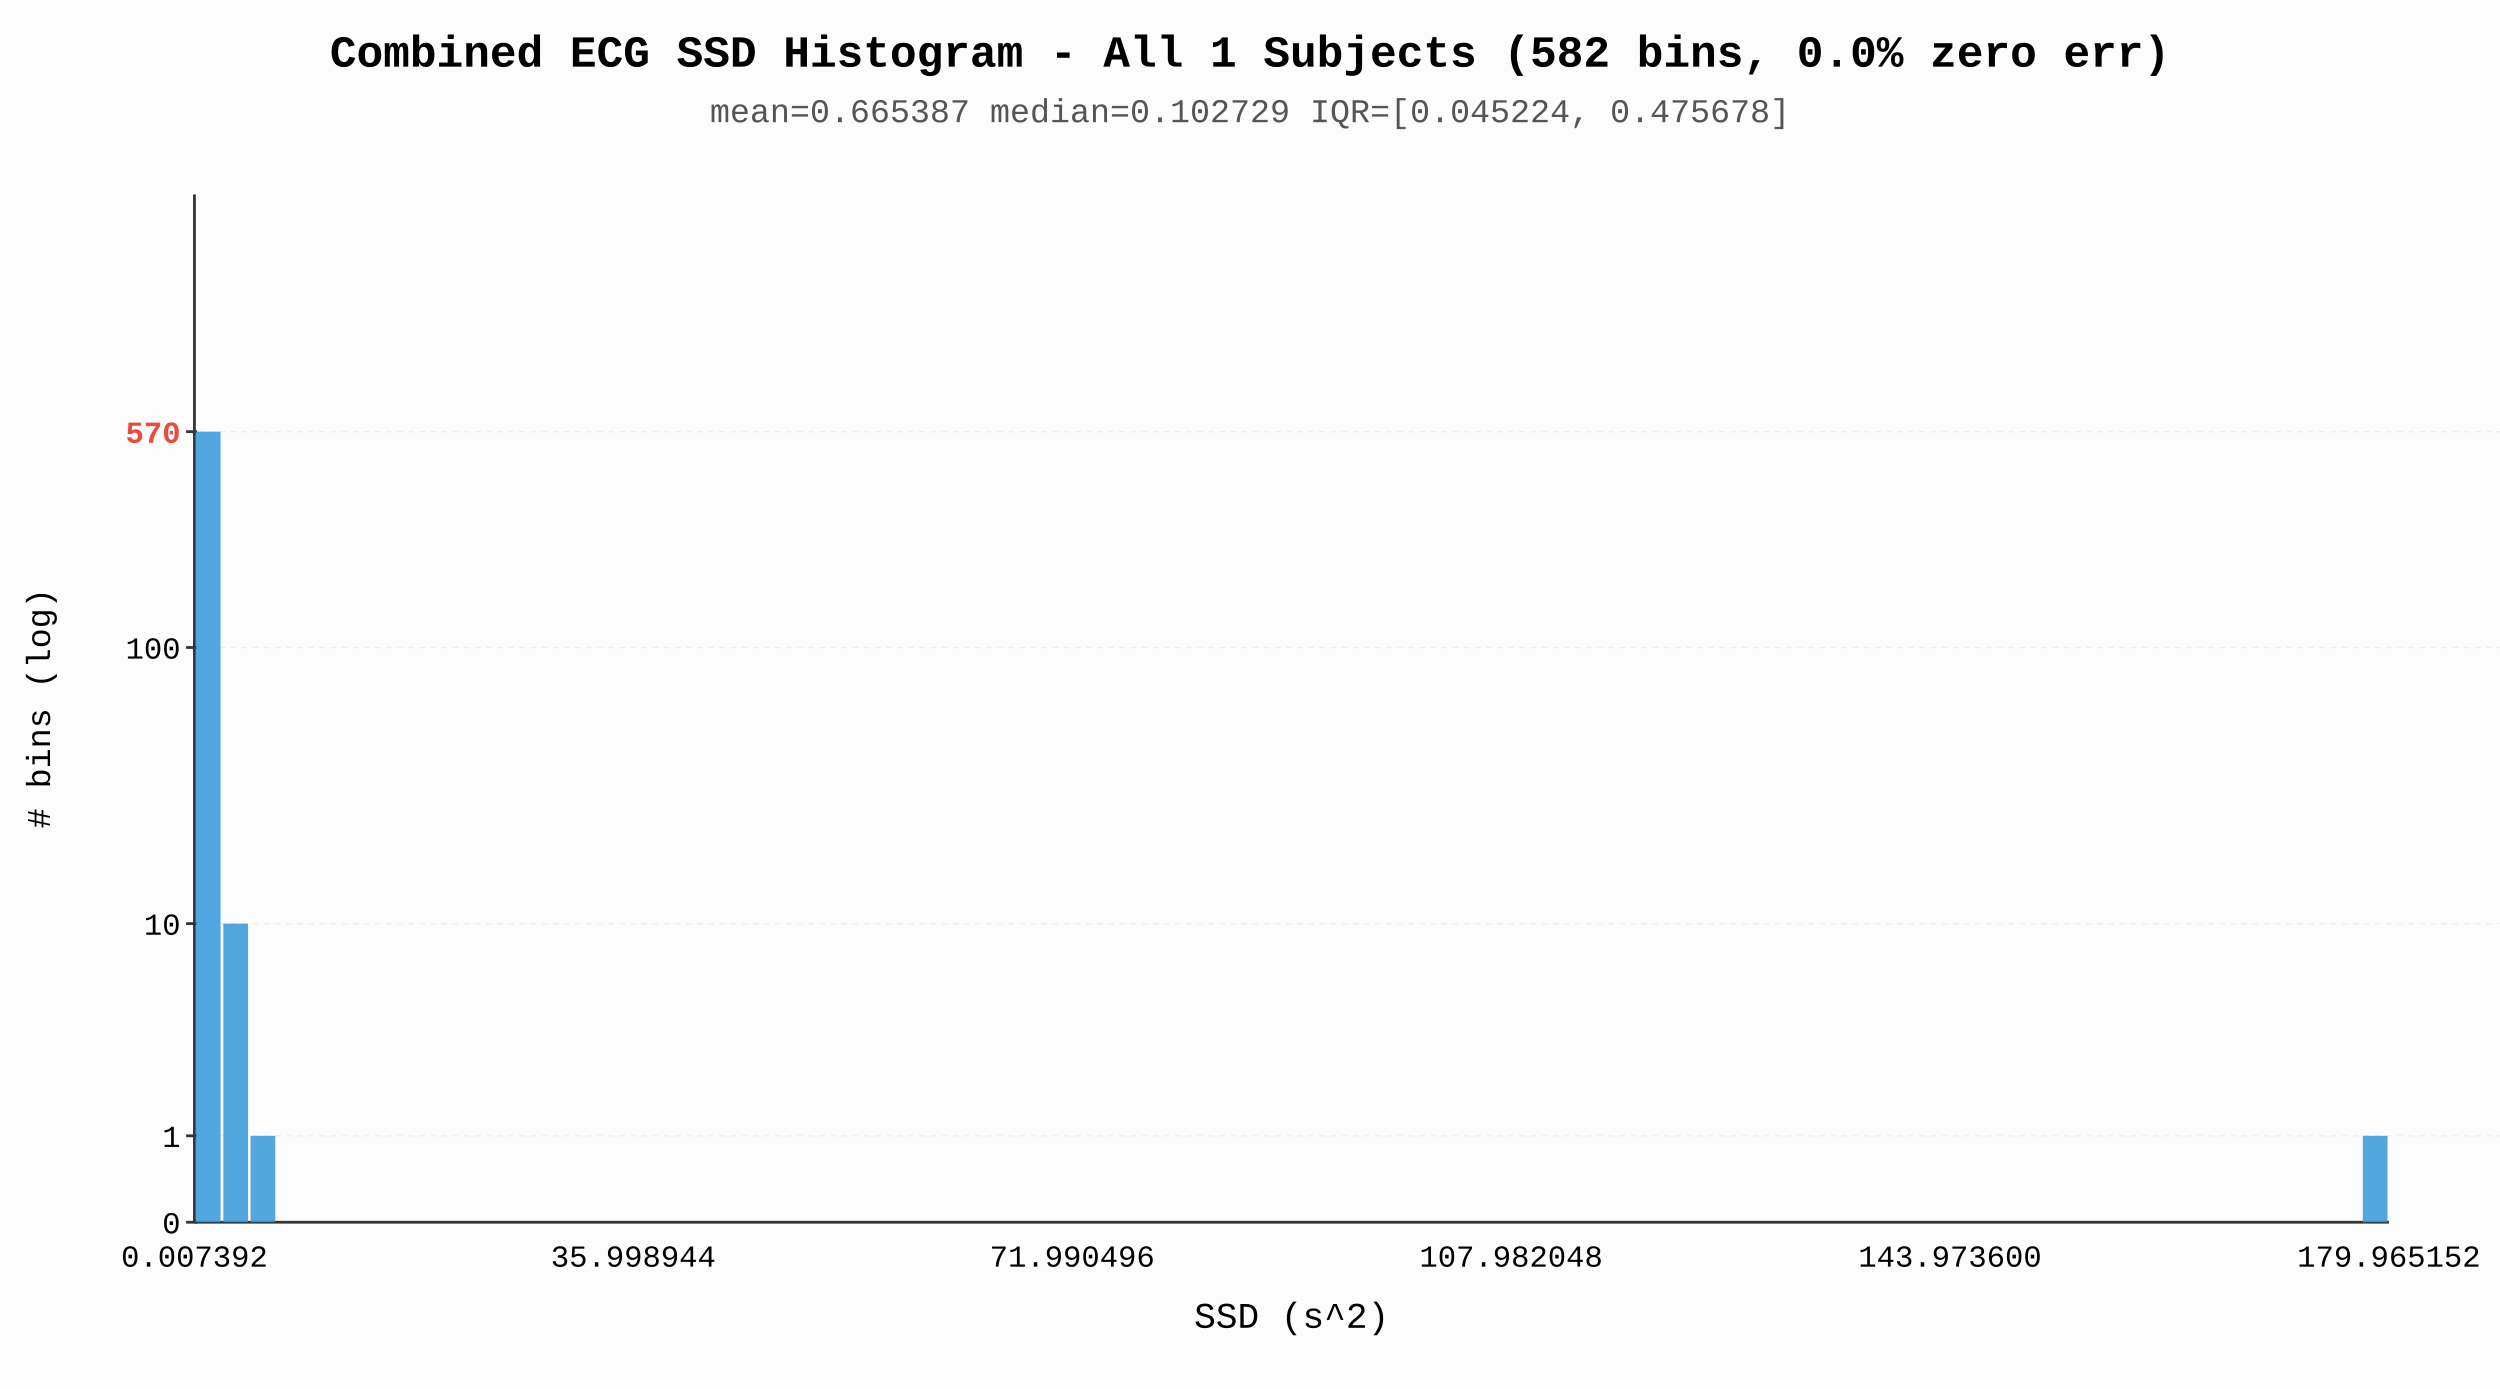
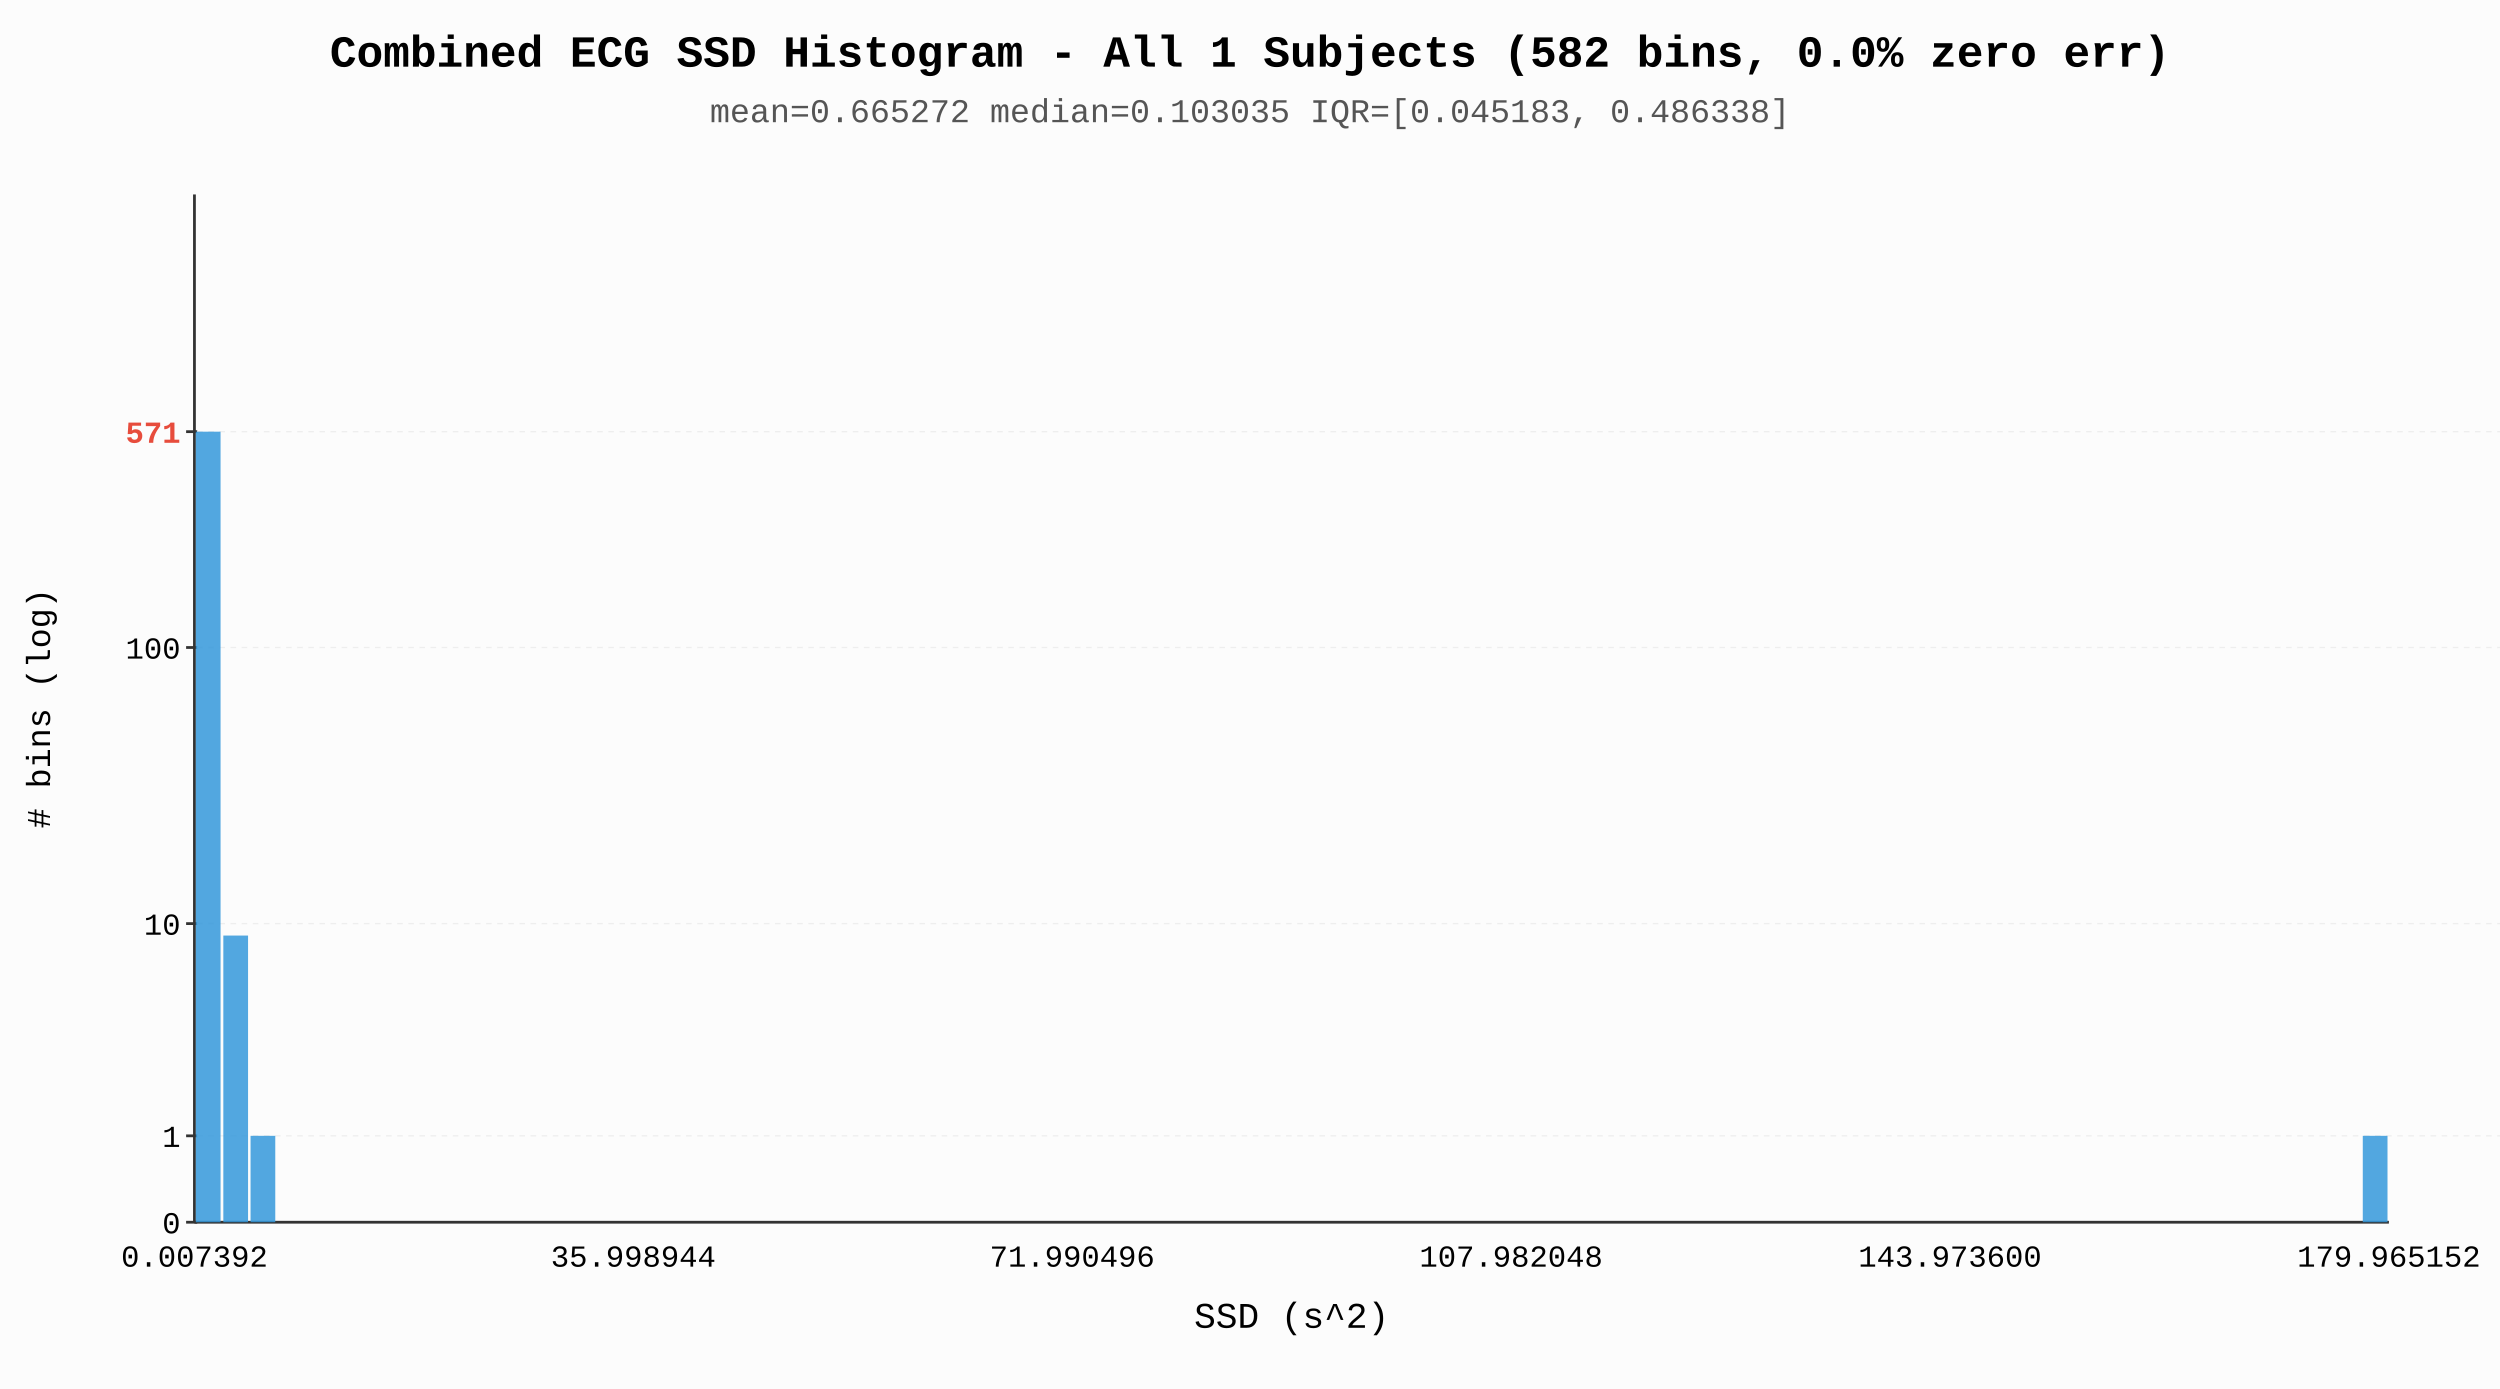
<svg xmlns="http://www.w3.org/2000/svg" width="900" height="500">
  <style>
  text { font-family: Consolas, 'Courier New', monospace; }
  .title { font-size: 16px; font-weight: bold; }
  .stats { font-size: 12px; fill: #555; }
  .tick { font-size: 11px; }
  .axis-label { font-size: 13px; }
  .y-axis-label { font-size: 12px; }
</style>
  <rect width="100%" height="100%" fill="#fcfcfc" />
  <text x="450" y="24" text-anchor="middle" class="title">Combined ECG SSD Histogram - All 1 Subjects (582 bins, 0.0% zero err)</text>
-   <text x="450" y="44" text-anchor="middle" class="stats">mean=0.665387  median=0.102729  IQR=[0.045224, 0.475678]</text>
+   <text x="450" y="44" text-anchor="middle" class="stats">mean=0.665272  median=0.103035  IQR=[0.045183, 0.486338]</text>
  <line x1="70" y1="70" x2="70" y2="440" stroke="#333" stroke-width="1" />
  <line x1="70" y1="440" x2="860" y2="440" stroke="#333" stroke-width="1" />
  <text x="18" y="255" text-anchor="middle" class="y-axis-label" transform="rotate(-90 18,255)"># bins (log)</text>
  <line x1="67" y1="440.0" x2="71" y2="440.0" stroke="#333" stroke-width="1" />
  <text x="65" y="444.0" text-anchor="end" class="tick">0</text>
  <line x1="67" y1="408.9" x2="71" y2="408.9" stroke="#333" stroke-width="1" />
  <text x="65" y="412.9" text-anchor="end" class="tick">1</text>
  <line x1="71" y1="408.9" x2="10069" y2="408.9" stroke="#eee" stroke-width="0.5" stroke-dasharray="2,2" />
  <line x1="67" y1="332.5" x2="71" y2="332.5" stroke="#333" stroke-width="1" />
  <text x="65" y="336.5" text-anchor="end" class="tick">10</text>
  <line x1="71" y1="332.5" x2="10069" y2="332.5" stroke="#eee" stroke-width="0.5" stroke-dasharray="2,2" />
  <line x1="67" y1="233.1" x2="71" y2="233.1" stroke="#333" stroke-width="1" />
  <text x="65" y="237.1" text-anchor="end" class="tick">100</text>
  <line x1="71" y1="233.1" x2="10069" y2="233.1" stroke="#eee" stroke-width="0.5" stroke-dasharray="2,2" />
  <line x1="67" y1="155.4" x2="71" y2="155.4" stroke="#333" stroke-width="1" />
-   <text x="65" y="159.4" text-anchor="end" class="tick" fill="#e74c3c" font-weight="bold">570</text>
+   <text x="65" y="159.4" text-anchor="end" class="tick" fill="#e74c3c" font-weight="bold">571</text>
  <line x1="71" y1="155.4" x2="10069" y2="155.4" stroke="#eee" stroke-width="0.5" stroke-dasharray="2,2" />
  <rect x="70.5" y="155.4" width="8.9" height="284.6" fill="#3498db" fill-opacity="0.85" />
-   <rect x="80.4" y="332.5" width="8.9" height="107.5" fill="#3498db" fill-opacity="0.85" />
+   <rect x="80.4" y="336.8" width="8.9" height="103.2" fill="#3498db" fill-opacity="0.85" />
  <rect x="90.2" y="408.9" width="8.9" height="31.1" fill="#3498db" fill-opacity="0.85" />
  <rect x="850.6" y="408.9" width="8.9" height="31.1" fill="#3498db" fill-opacity="0.85" />
  <text x="70.0" y="456" text-anchor="middle" class="tick">0.007392</text>
  <text x="228.0" y="456" text-anchor="middle" class="tick">35.998944</text>
  <text x="386.0" y="456" text-anchor="middle" class="tick">71.990496</text>
  <text x="544.0" y="456" text-anchor="middle" class="tick">107.982048</text>
  <text x="702.0" y="456" text-anchor="middle" class="tick">143.973600</text>
  <text x="860.0" y="456" text-anchor="middle" class="tick">179.965152</text>
  <text x="465" y="478" text-anchor="middle" class="axis-label">SSD (s^2)</text>
</svg>
